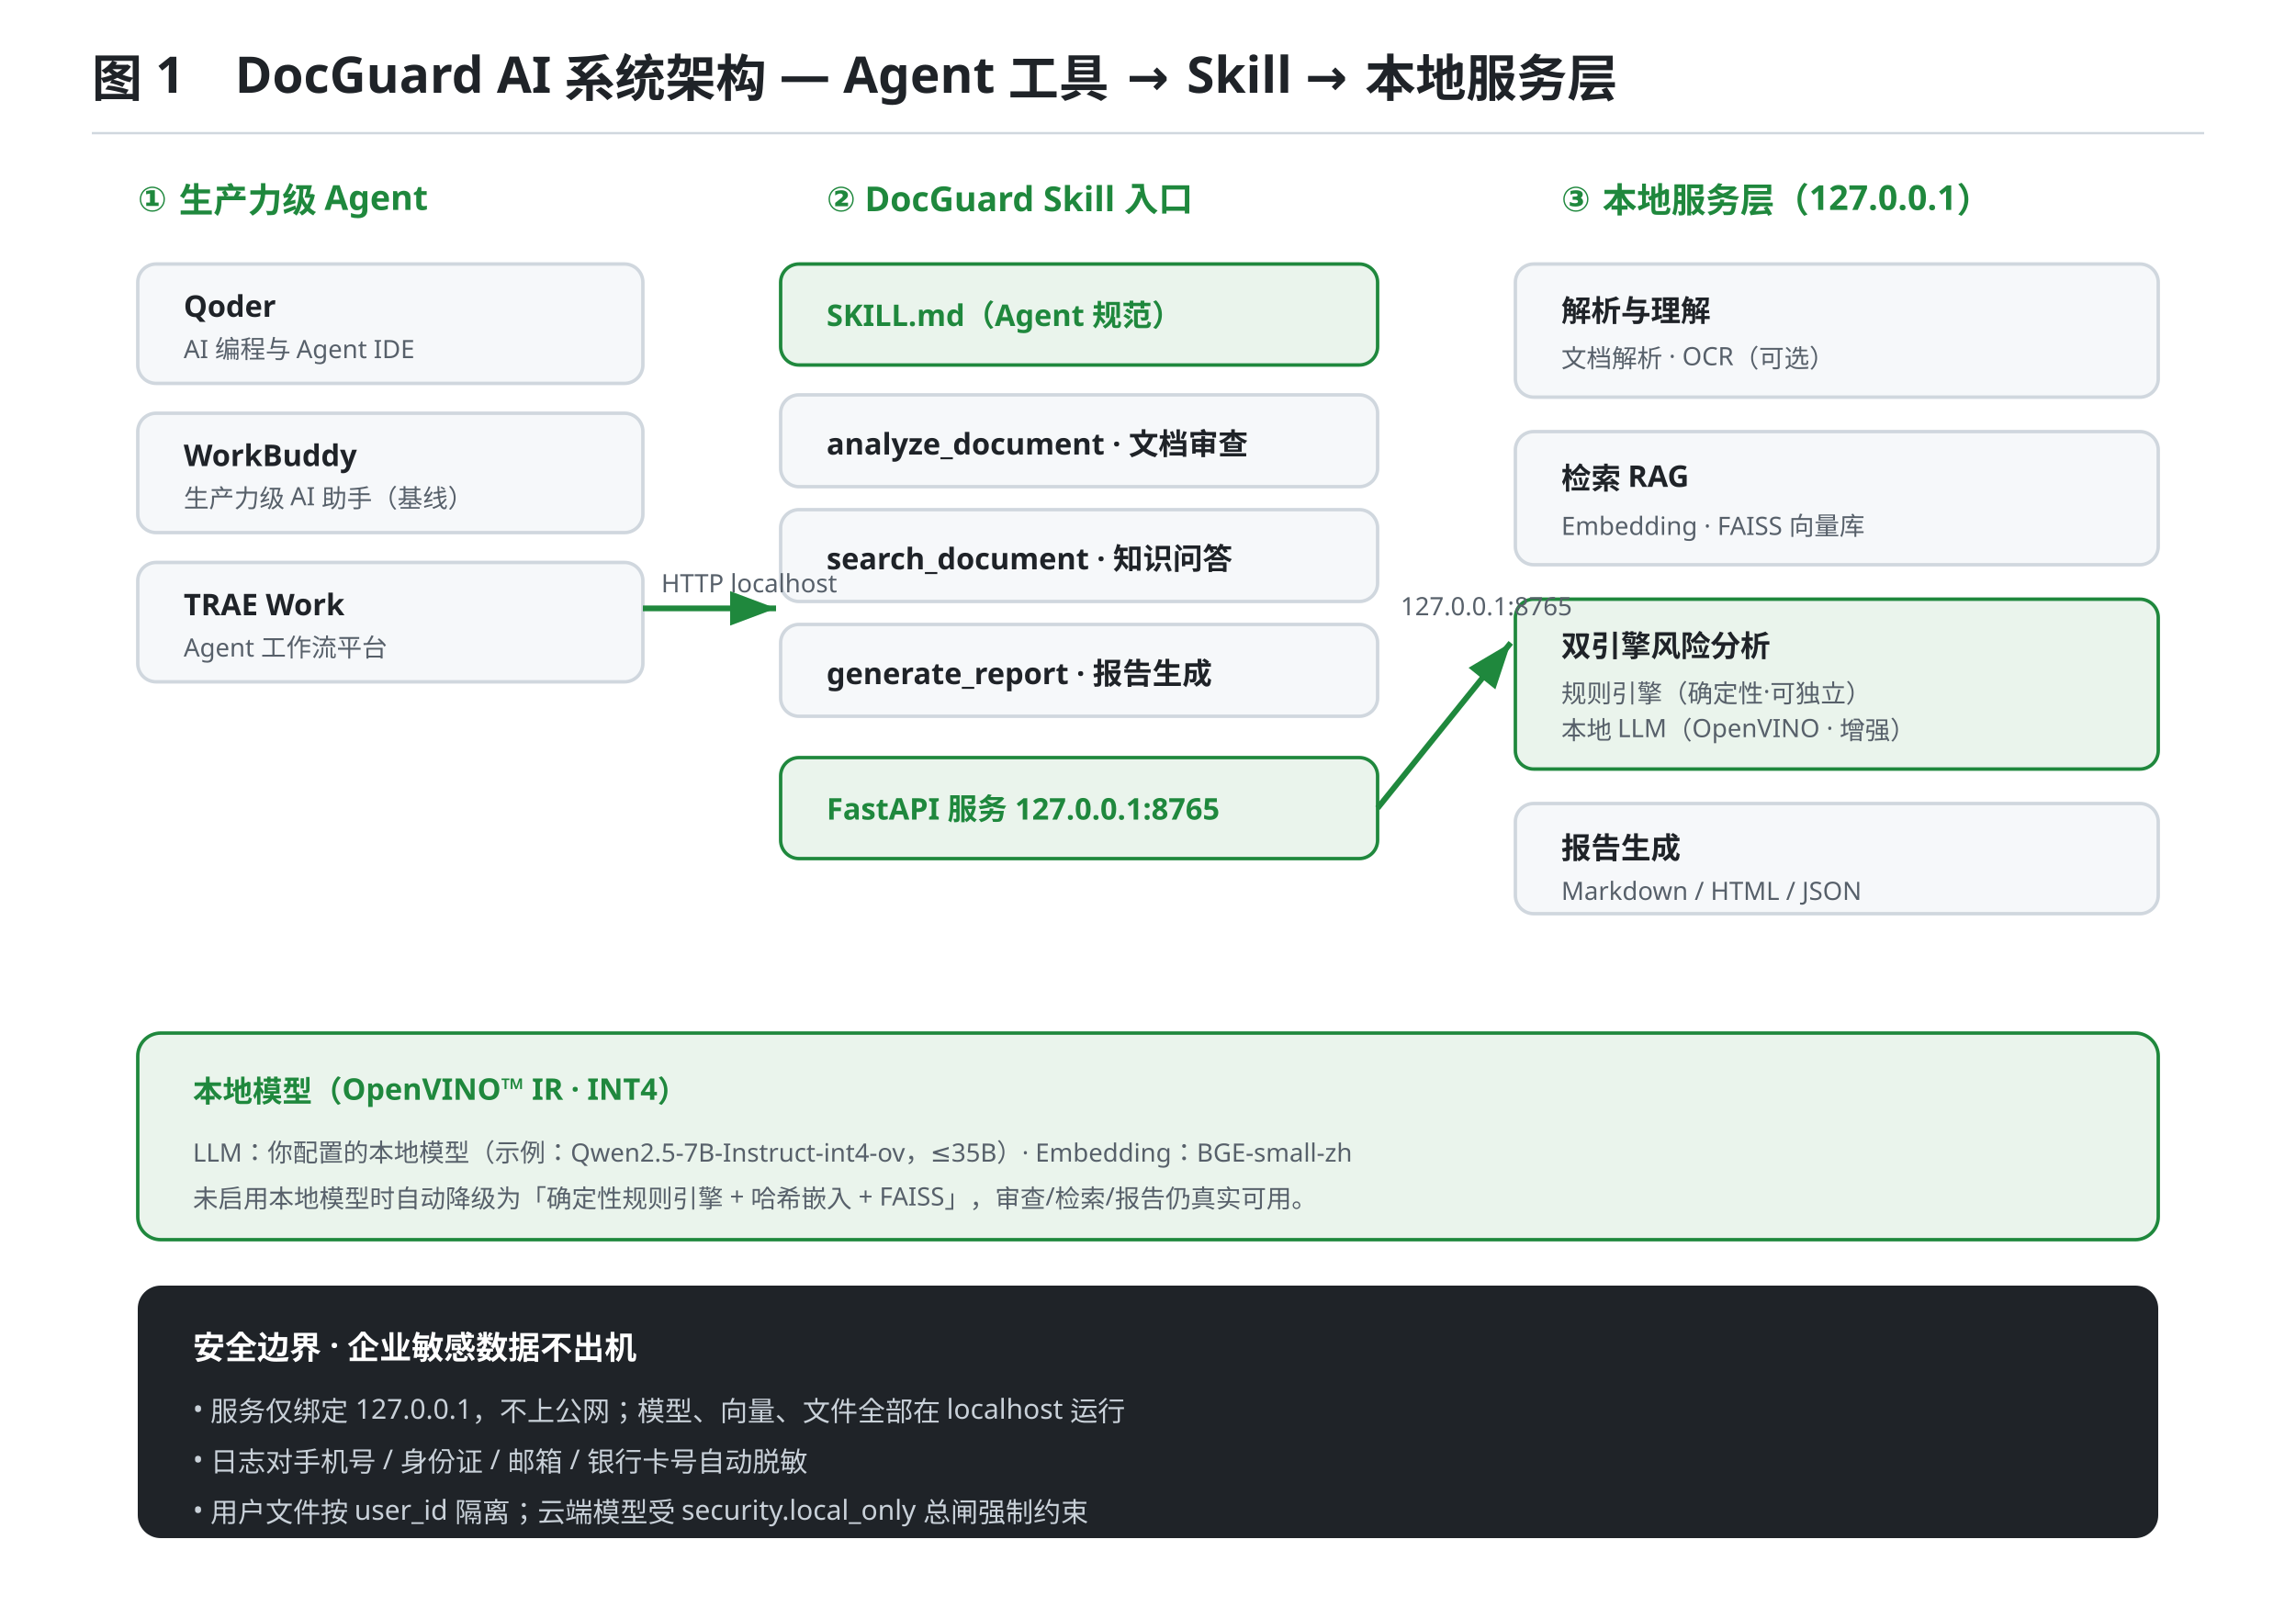
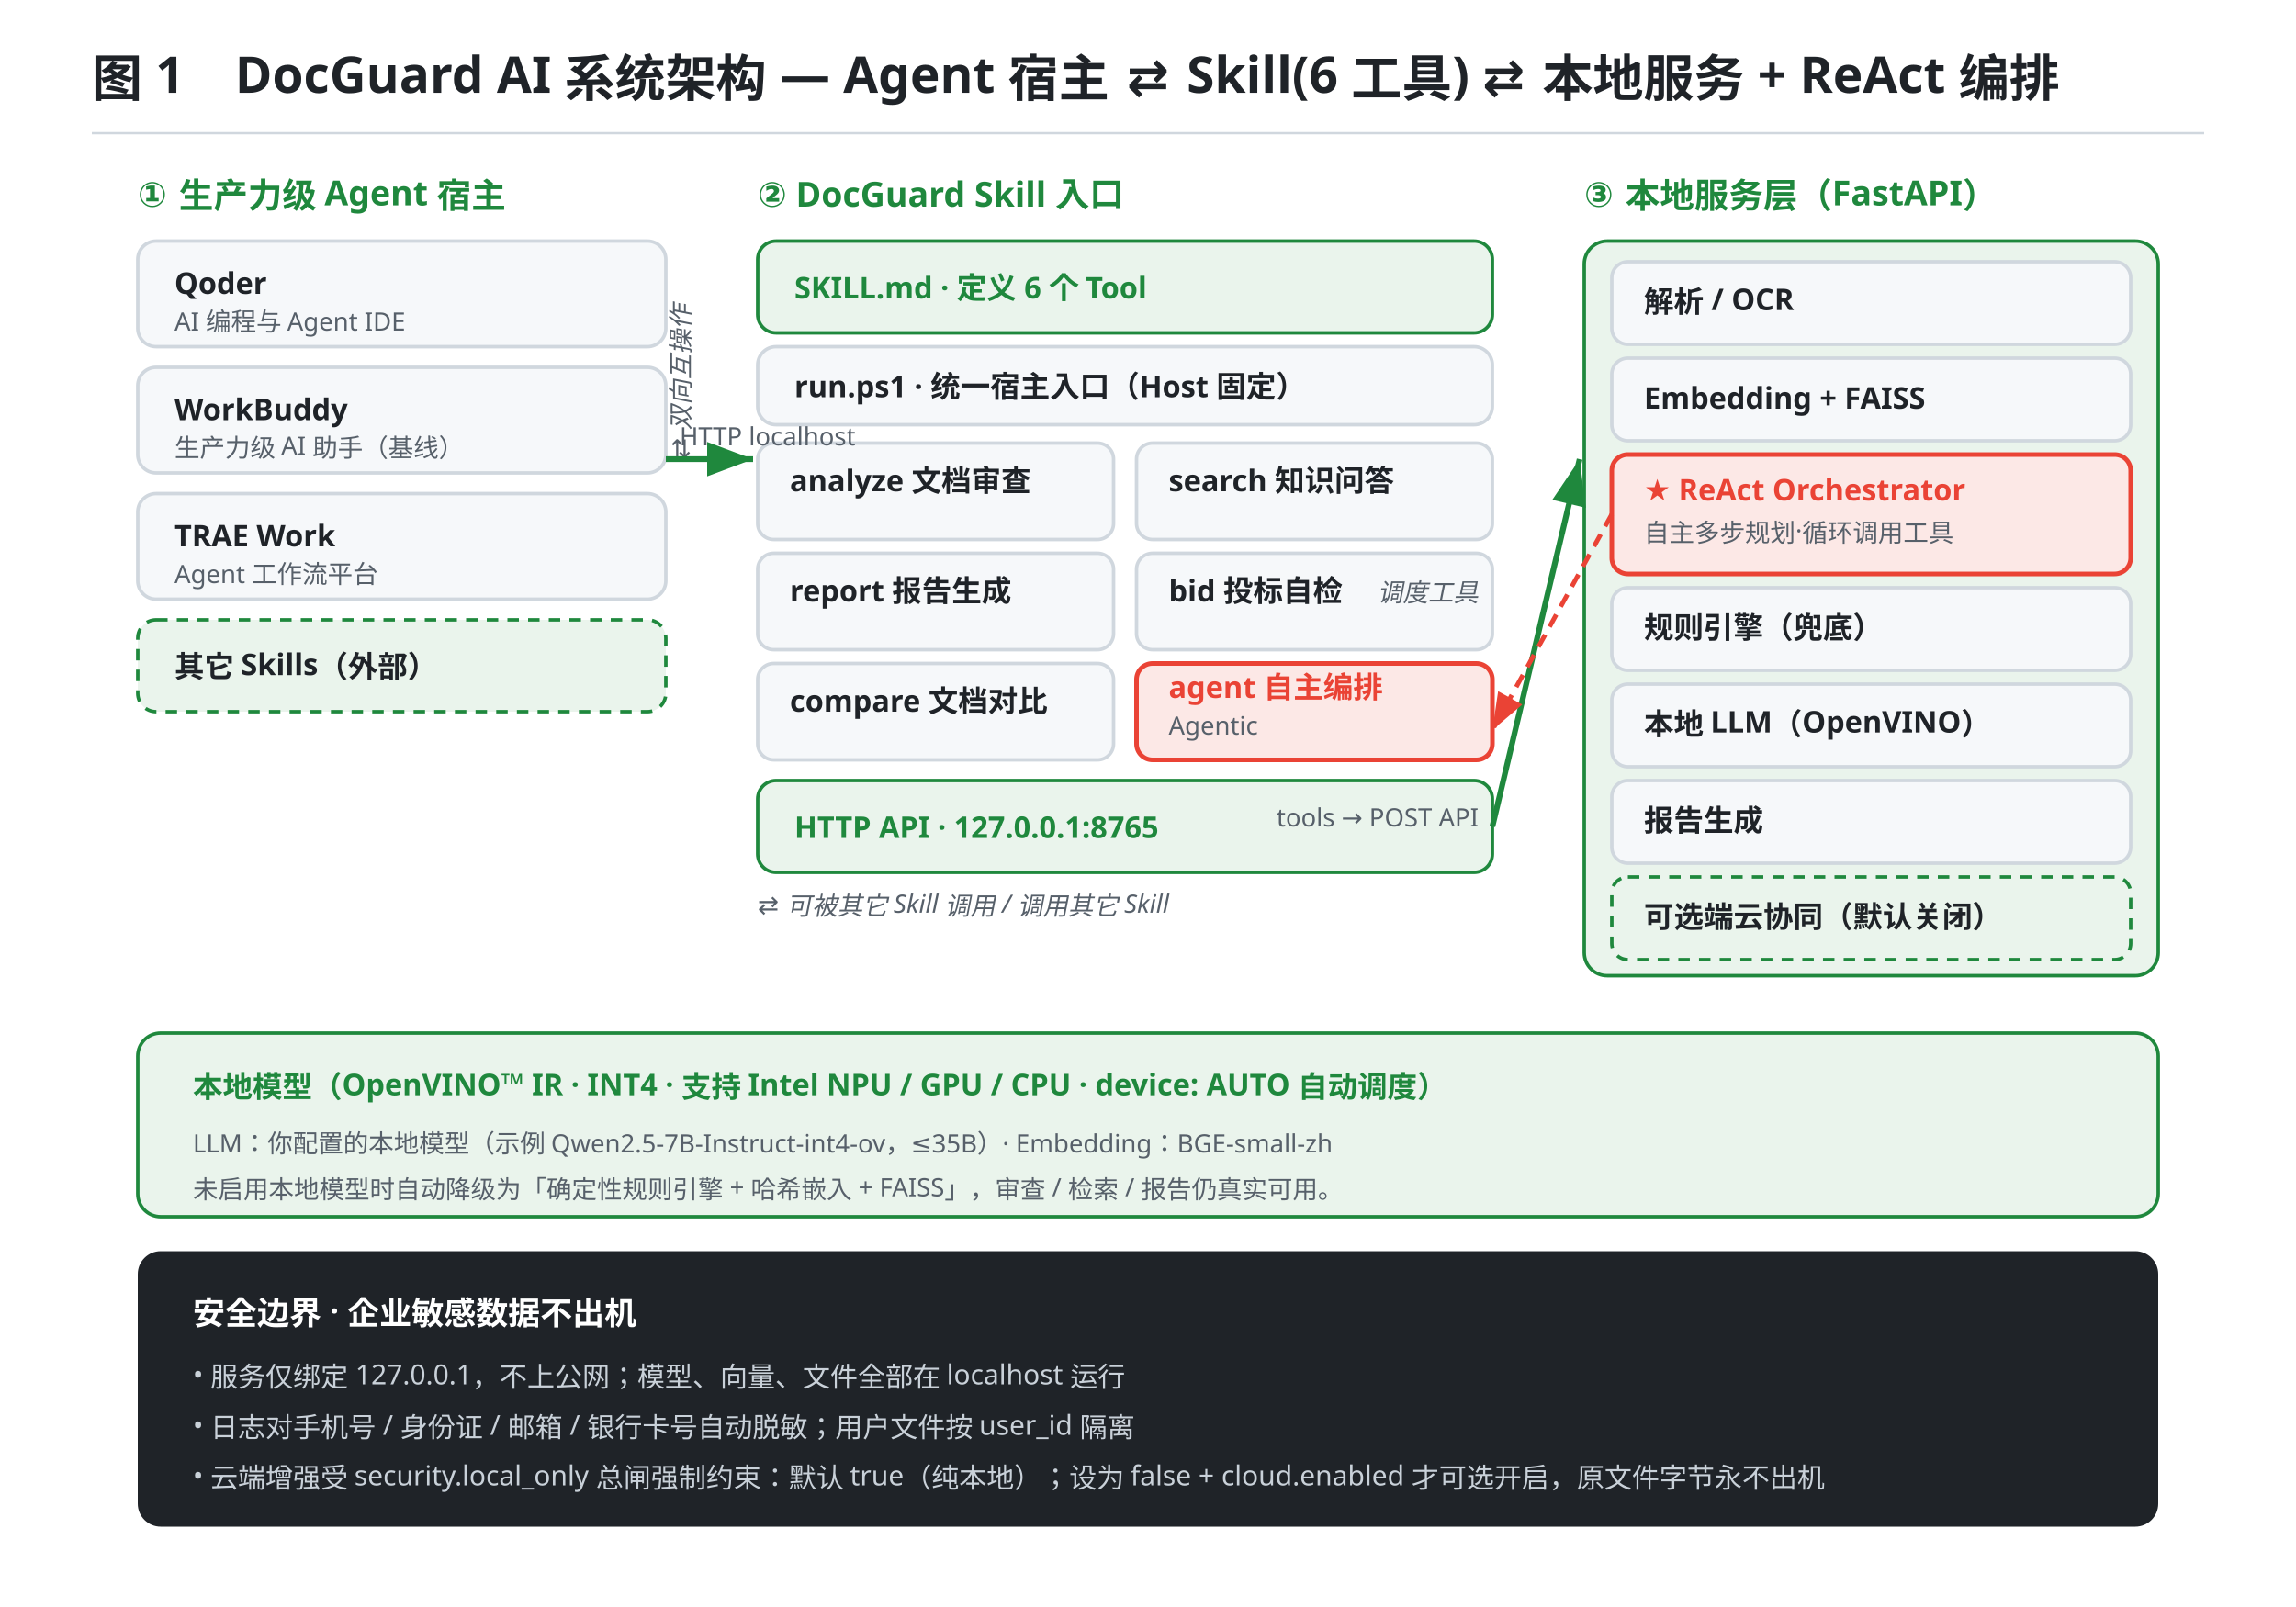
<svg xmlns="http://www.w3.org/2000/svg" width="1000" height="700" viewBox="0 0 1000 700" font-family="'Segoe UI','Microsoft YaHei',sans-serif">
  <defs>
-     <marker id="arr-arch" markerWidth="10" markerHeight="10" refX="8" refY="3" orient="auto">
+     <marker id="arr" markerWidth="10" markerHeight="10" refX="8" refY="3" orient="auto">
      <path d="M0,0 L8,3 L0,6 Z" fill="#1F883D" />
+     </marker>
+     <marker id="arr-o" markerWidth="10" markerHeight="10" refX="8" refY="3" orient="auto">
+       <path d="M0,0 L8,3 L0,6 Z" fill="#EA4335" />
    </marker>
    <style>
      .title{font-size:22px;font-weight:700;fill:#1F2328}
      .col{font-size:15px;font-weight:700;fill:#1F883D}
      .box{fill:#F6F8FA;stroke:#D0D7DE;stroke-width:1.5}
      .boxg{fill:#EAF4EC;stroke:#1F883D;stroke-width:1.5}
+       .boxt{fill:#EAF4EC;stroke:#1F883D;stroke-width:1.5;stroke-dasharray:5 4}
+       .boxr{fill:#FCE8E6;stroke:#EA4335;stroke-width:2}
      .lbl{font-size:13px;font-weight:600;fill:#1F2328}
      .sub{font-size:11px;fill:#57606A}
      .hl{font-size:13px;font-weight:700;fill:#1F883D}
+       .hlr{font-size:13px;font-weight:700;fill:#EA4335}
      .bantxt{font-size:14px;font-weight:700;fill:#FFFFFF}
      .banitem{font-size:12px;fill:#C9D1D9}
+       .note{font-size:11px;fill:#57606A;font-style:italic}
    </style>
  </defs>
  <rect width="1000" height="700" fill="#FFFFFF" />
-   <text x="40" y="42" class="title">图 1　DocGuard AI 系统架构 — Agent 工具 → Skill → 本地服务层</text>
+   <text x="40" y="42" class="title">图 1　DocGuard AI 系统架构 — Agent 宿主 ⇄ Skill(6 工具) ⇄ 本地服务 + ReAct 编排</text>
  <line x1="40" y1="58" x2="960" y2="58" stroke="#D0D7DE" />
-   <text x="60" y="92" class="col">① 生产力级 Agent</text>
-   <text x="360" y="92" class="col">② DocGuard Skill 入口</text>
-   <text x="680" y="92" class="col">③ 本地服务层（127.0.0.1）</text>
-   <g>
-     <rect x="60" y="115" width="220" height="52" rx="8" class="box" />
-     <text x="80" y="138" class="lbl">Qoder</text>
-     <text x="80" y="156" class="sub">AI 编程与 Agent IDE</text>
-     <rect x="60" y="180" width="220" height="52" rx="8" class="box" />
-     <text x="80" y="203" class="lbl">WorkBuddy</text>
-     <text x="80" y="221" class="sub">生产力级 AI 助手（基线）</text>
-     <rect x="60" y="245" width="220" height="52" rx="8" class="box" />
-     <text x="80" y="268" class="lbl">TRAE Work</text>
-     <text x="80" y="286" class="sub">Agent 工作流平台</text>
+   <text x="60" y="90" class="col">① 生产力级 Agent 宿主</text>
+   <rect x="60" y="105" width="230" height="46" rx="8" class="box" />
+   <text x="76" y="128" class="lbl">Qoder</text>
+   <text x="76" y="144" class="sub">AI 编程与 Agent IDE</text>
+   <rect x="60" y="160" width="230" height="46" rx="8" class="box" />
+   <text x="76" y="183" class="lbl">WorkBuddy</text>
+   <text x="76" y="199" class="sub">生产力级 AI 助手（基线）</text>
+   <rect x="60" y="215" width="230" height="46" rx="8" class="box" />
+   <text x="76" y="238" class="lbl">TRAE Work</text>
+   <text x="76" y="254" class="sub">Agent 工作流平台</text>
+   <rect x="60" y="270" width="230" height="40" rx="8" class="boxt" />
+   <text x="76" y="295" class="lbl">其它 Skills（外部）</text>
+   <text x="300" y="200" class="note" transform="rotate(-90 300 200)">⇄ 双向互操作</text>
+   <text x="330" y="90" class="col">② DocGuard Skill 入口</text>
+   <rect x="330" y="105" width="320" height="40" rx="8" class="boxg" />
+   <text x="346" y="130" class="hl">SKILL.md · 定义 6 个 Tool</text>
+   <rect x="330" y="151" width="320" height="34" rx="8" class="box" />
+   <text x="346" y="173" class="lbl">run.ps1 · 统一宿主入口（Host 固定）</text>
+   <rect x="330" y="193" width="155" height="42" rx="7" class="box" />
+   <text x="344" y="214" class="lbl">analyze 文档审查</text>
+   <rect x="495" y="193" width="155" height="42" rx="7" class="box" />
+   <text x="509" y="214" class="lbl">search 知识问答</text>
+   <rect x="330" y="241" width="155" height="42" rx="7" class="box" />
+   <text x="344" y="262" class="lbl">report 报告生成</text>
+   <rect x="495" y="241" width="155" height="42" rx="7" class="box" />
+   <text x="509" y="262" class="lbl">bid 投标自检</text>
+   <rect x="330" y="289" width="155" height="42" rx="7" class="box" />
+   <text x="344" y="310" class="lbl">compare 文档对比</text>
+   <rect x="495" y="289" width="155" height="42" rx="7" class="boxr" />
+   <text x="509" y="304" class="hlr">agent 自主编排</text>
+   <text x="509" y="320" class="sub">Agentic</text>
+   <rect x="330" y="340" width="320" height="40" rx="8" class="boxg" />
+   <text x="346" y="365" class="hl">HTTP API · 127.0.0.1:8765</text>
+   <text x="330" y="398" class="note">⇄ 可被其它 Skill 调用 / 调用其它 Skill</text>
+   <text x="690" y="90" class="col">③ 本地服务层（FastAPI）</text>
+   <rect x="690" y="105" width="250" height="320" rx="10" class="boxg" />
+   <rect x="702" y="114" width="226" height="36" rx="7" class="box" />
+   <text x="716" y="136" class="lbl">解析 / OCR</text>
+   <rect x="702" y="156" width="226" height="36" rx="7" class="box" />
+   <text x="716" y="178" class="lbl">Embedding + FAISS</text>
+   <rect x="702" y="198" width="226" height="52" rx="7" class="boxr" />
+   <text x="716" y="218" class="hlr">★ ReAct Orchestrator</text>
+   <text x="716" y="236" class="sub">自主多步规划·循环调用工具</text>
+   <rect x="702" y="256" width="226" height="36" rx="7" class="box" />
+   <text x="716" y="278" class="lbl">规则引擎（兜底）</text>
+   <rect x="702" y="298" width="226" height="36" rx="7" class="box" />
+   <text x="716" y="320" class="lbl">本地 LLM（OpenVINO）</text>
+   <rect x="702" y="340" width="226" height="36" rx="7" class="box" />
+   <text x="716" y="362" class="lbl">报告生成</text>
+   <rect x="702" y="382" width="226" height="36" rx="7" class="boxt" />
+   <text x="716" y="404" class="lbl">可选端云协同（默认关闭）</text>
+   <g stroke="#1F883D" stroke-width="2.5" marker-end="url(#arr)">
+     <line x1="290" y1="200" x2="328" y2="200" />
+     <line x1="650" y1="360" x2="688" y2="200" />
  </g>
-   <g>
-     <rect x="340" y="115" width="260" height="44" rx="8" class="boxg" />
-     <text x="360" y="142" class="hl">SKILL.md（Agent 规范）</text>
-     <rect x="340" y="172" width="260" height="40" rx="8" class="box" />
-     <text x="360" y="198" class="lbl">analyze_document · 文档审查</text>
-     <rect x="340" y="222" width="260" height="40" rx="8" class="box" />
-     <text x="360" y="248" class="lbl">search_document · 知识问答</text>
-     <rect x="340" y="272" width="260" height="40" rx="8" class="box" />
-     <text x="360" y="298" class="lbl">generate_report · 报告生成</text>
-     <rect x="340" y="330" width="260" height="44" rx="8" class="boxg" />
-     <text x="360" y="357" class="hl">FastAPI 服务 127.0.0.1:8765</text>
+   <text x="296" y="194" class="sub">HTTP localhost</text>
+   <text x="556" y="360" class="sub">tools → POST API</text>
+   <g stroke="#EA4335" stroke-width="2" stroke-dasharray="6 4" marker-end="url(#arr-o)">
+     <line x1="702" y1="224" x2="650" y2="318" />
  </g>
-   <g>
-     <rect x="660" y="115" width="280" height="58" rx="8" class="box" />
-     <text x="680" y="140" class="lbl">解析与理解</text>
-     <text x="680" y="160" class="sub">文档解析 · OCR（可选）</text>
-     <rect x="660" y="188" width="280" height="58" rx="8" class="box" />
-     <text x="680" y="213" class="lbl">检索 RAG</text>
-     <text x="680" y="233" class="sub">Embedding · FAISS 向量库</text>
-     <rect x="660" y="261" width="280" height="74" rx="8" class="boxg" />
-     <text x="680" y="286" class="lbl">双引擎风险分析</text>
-     <text x="680" y="306" class="sub">规则引擎（确定性·可独立）</text>
-     <text x="680" y="322" class="sub">本地 LLM（OpenVINO · 增强）</text>
-     <rect x="660" y="350" width="280" height="48" rx="8" class="box" />
-     <text x="680" y="374" class="lbl">报告生成</text>
-     <text x="680" y="392" class="sub">Markdown / HTML / JSON</text>
-   </g>
-   <g stroke="#1F883D" stroke-width="2.5" marker-end="url(#arr-arch)">
-     <line x1="280" y1="265" x2="338" y2="265" />
-     <line x1="600" y1="352" x2="658" y2="280" />
-   </g>
-   <text x="288" y="258" class="sub">HTTP localhost</text>
-   <text x="610" y="268" class="sub">127.0.0.1:8765</text>
-   <rect x="60" y="450" width="880" height="90" rx="10" class="boxg" />
-   <text x="84" y="480" class="hl">本地模型（OpenVINO™ IR · INT4）</text>
-   <text x="84" y="506" class="sub">LLM：你配置的本地模型（示例：Qwen2.5-7B-Instruct-int4-ov，≤35B）·  Embedding：BGE-small-zh</text>
-   <text x="84" y="526" class="sub">未启用本地模型时自动降级为「确定性规则引擎 + 哈希嵌入 + FAISS」，审查/检索/报告仍真实可用。</text>
-   <rect x="60" y="560" width="880" height="110" rx="10" fill="#1F2328" />
-   <text x="84" y="592" class="bantxt">安全边界 · 企业敏感数据不出机</text>
-   <text x="84" y="618" class="banitem">• 服务仅绑定 127.0.0.1，不上公网；模型、向量、文件全部在 localhost 运行</text>
-   <text x="84" y="640" class="banitem">• 日志对手机号 / 身份证 / 邮箱 / 银行卡号自动脱敏</text>
-   <text x="84" y="662" class="banitem">• 用户文件按 user_id 隔离；云端模型受 security.local_only 总闸强制约束</text>
+   <text x="600" y="262" class="note">调度工具</text>
+   <rect x="60" y="450" width="880" height="80" rx="10" class="boxg" />
+   <text x="84" y="478" class="hl">本地模型（OpenVINO™ IR · INT4 · 支持 Intel NPU / GPU / CPU · device: AUTO 自动调度）</text>
+   <text x="84" y="502" class="sub">LLM：你配置的本地模型（示例 Qwen2.5-7B-Instruct-int4-ov，≤35B）·  Embedding：BGE-small-zh</text>
+   <text x="84" y="522" class="sub">未启用本地模型时自动降级为「确定性规则引擎 + 哈希嵌入 + FAISS」，审查 / 检索 / 报告仍真实可用。</text>
+   <rect x="60" y="545" width="880" height="120" rx="10" fill="#1F2328" />
+   <text x="84" y="577" class="bantxt">安全边界 · 企业敏感数据不出机</text>
+   <text x="84" y="603" class="banitem">• 服务仅绑定 127.0.0.1，不上公网；模型、向量、文件全部在 localhost 运行</text>
+   <text x="84" y="625" class="banitem">• 日志对手机号 / 身份证 / 邮箱 / 银行卡号自动脱敏；用户文件按 user_id 隔离</text>
+   <text x="84" y="647" class="banitem">• 云端增强受 security.local_only 总闸强制约束：默认 true（纯本地）；设为 false + cloud.enabled 才可选开启，原文件字节永不出机</text>
</svg>
